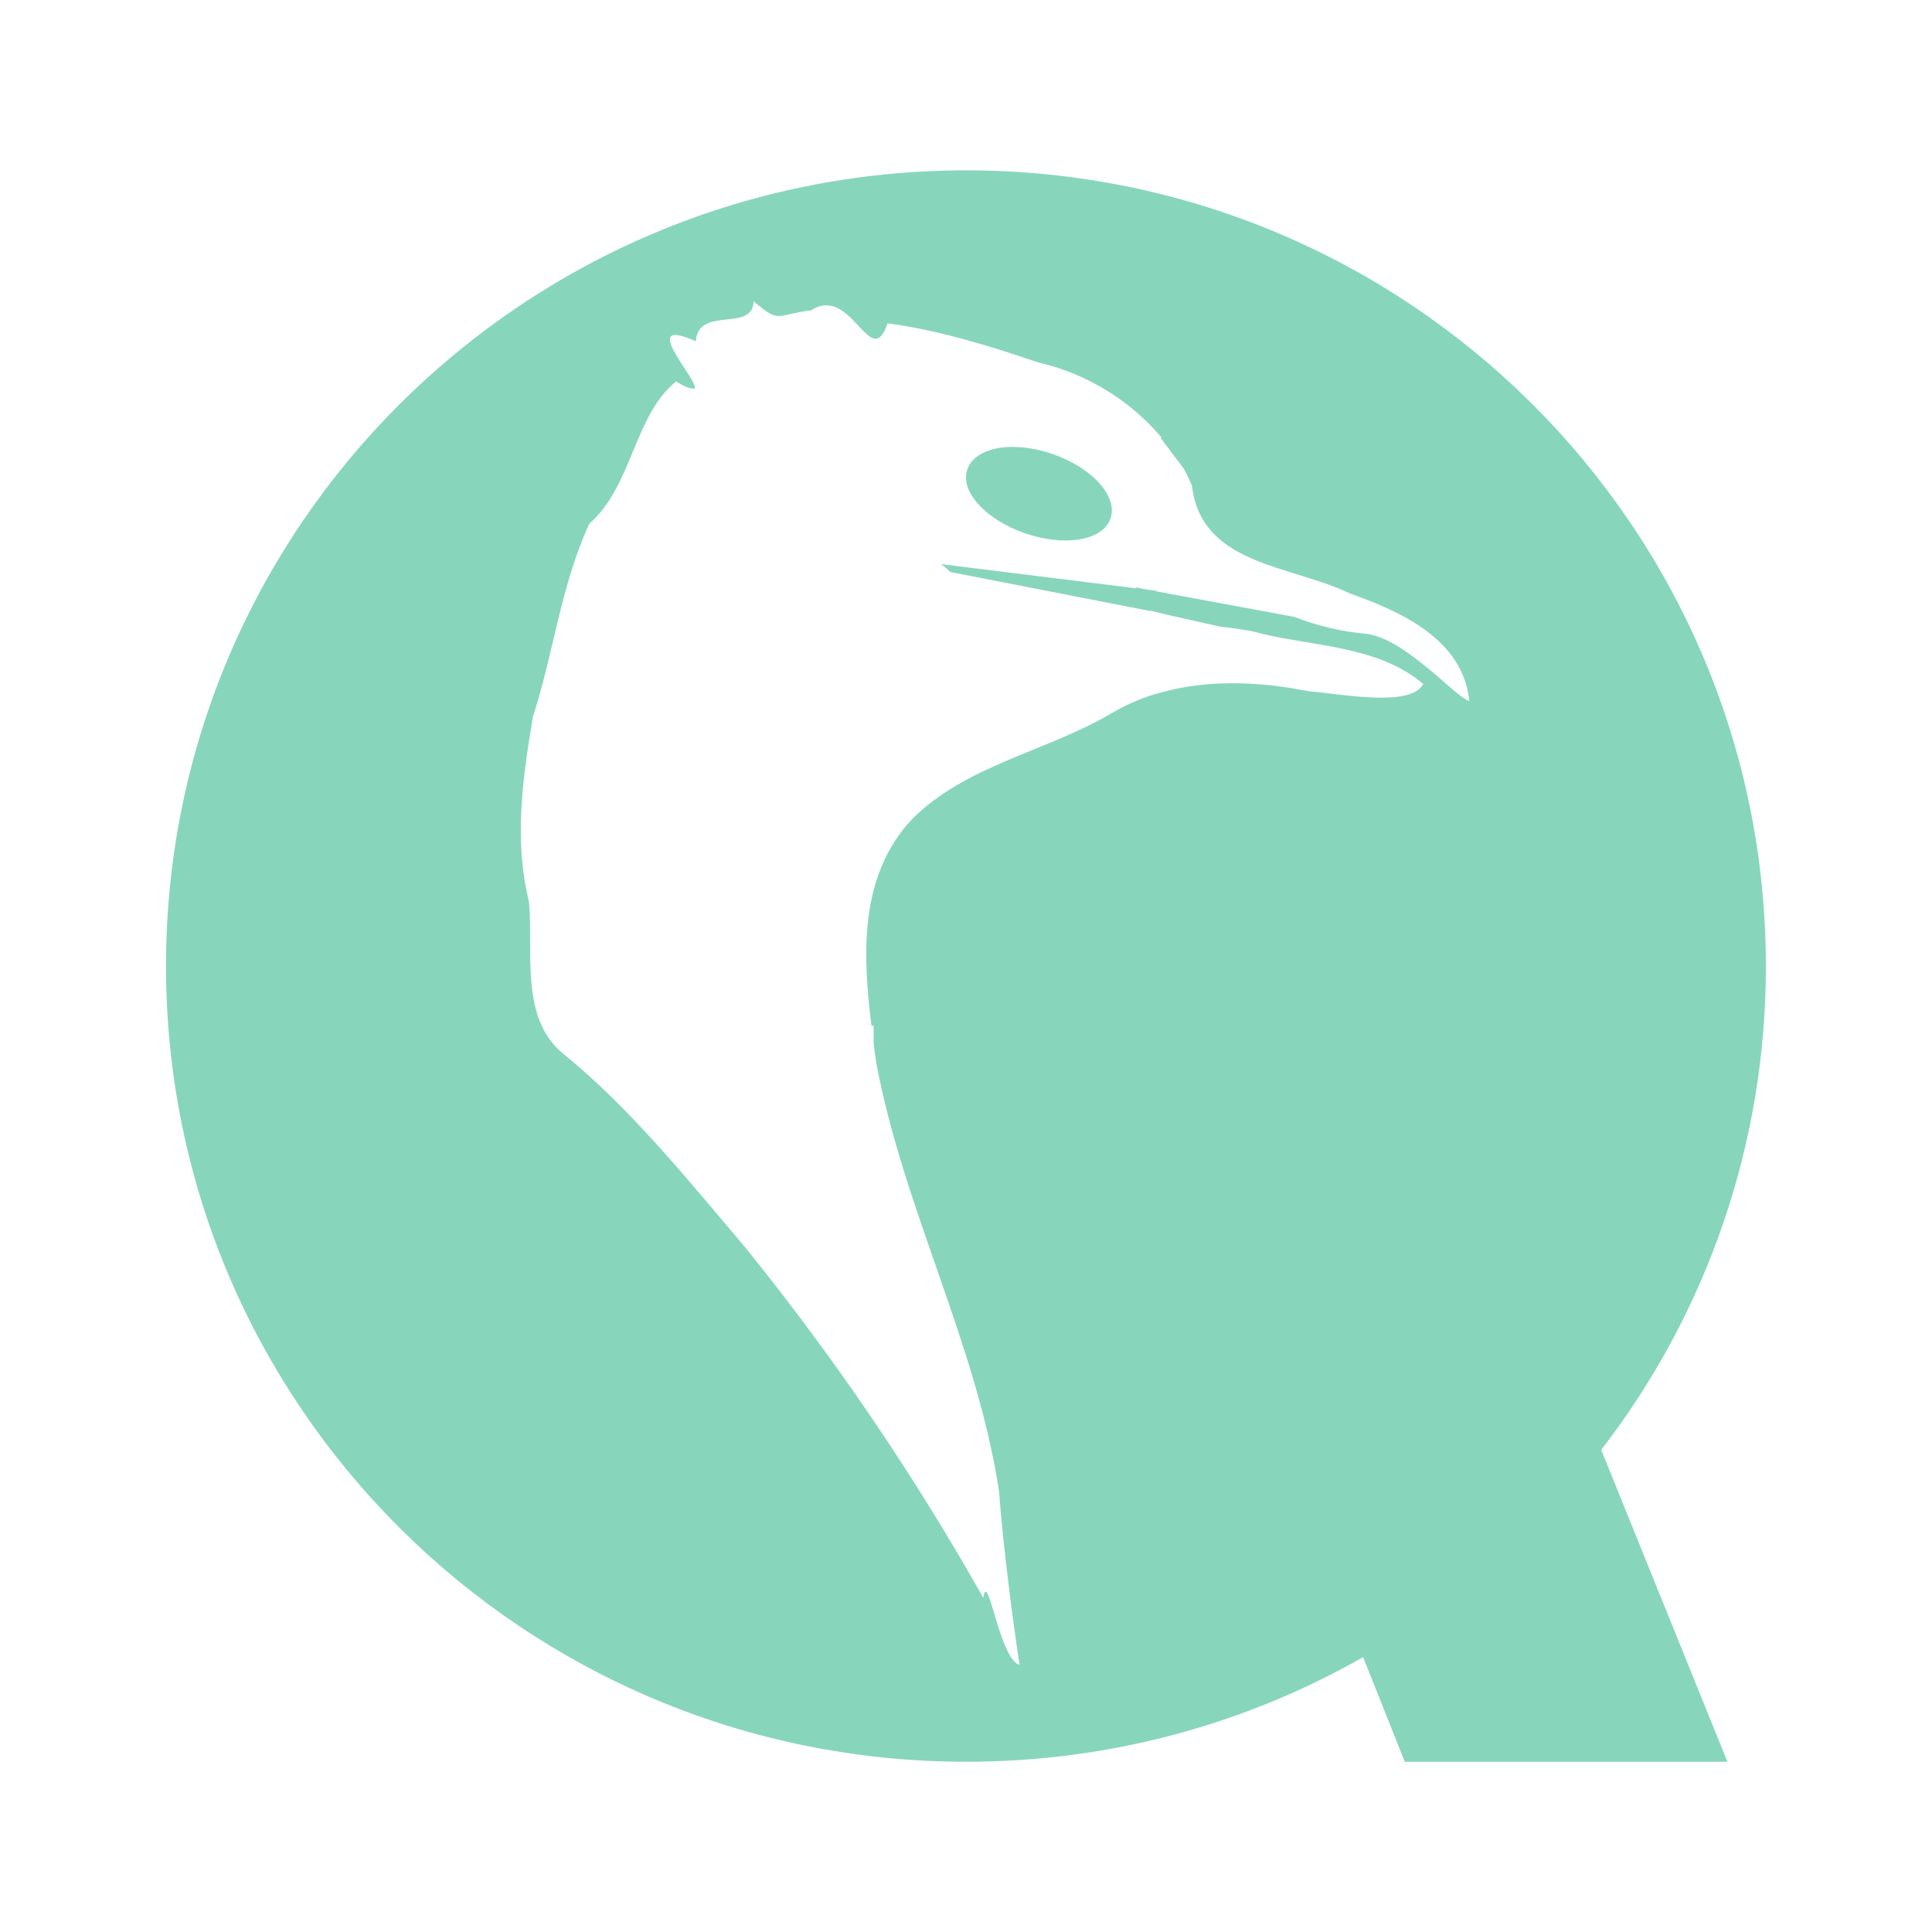
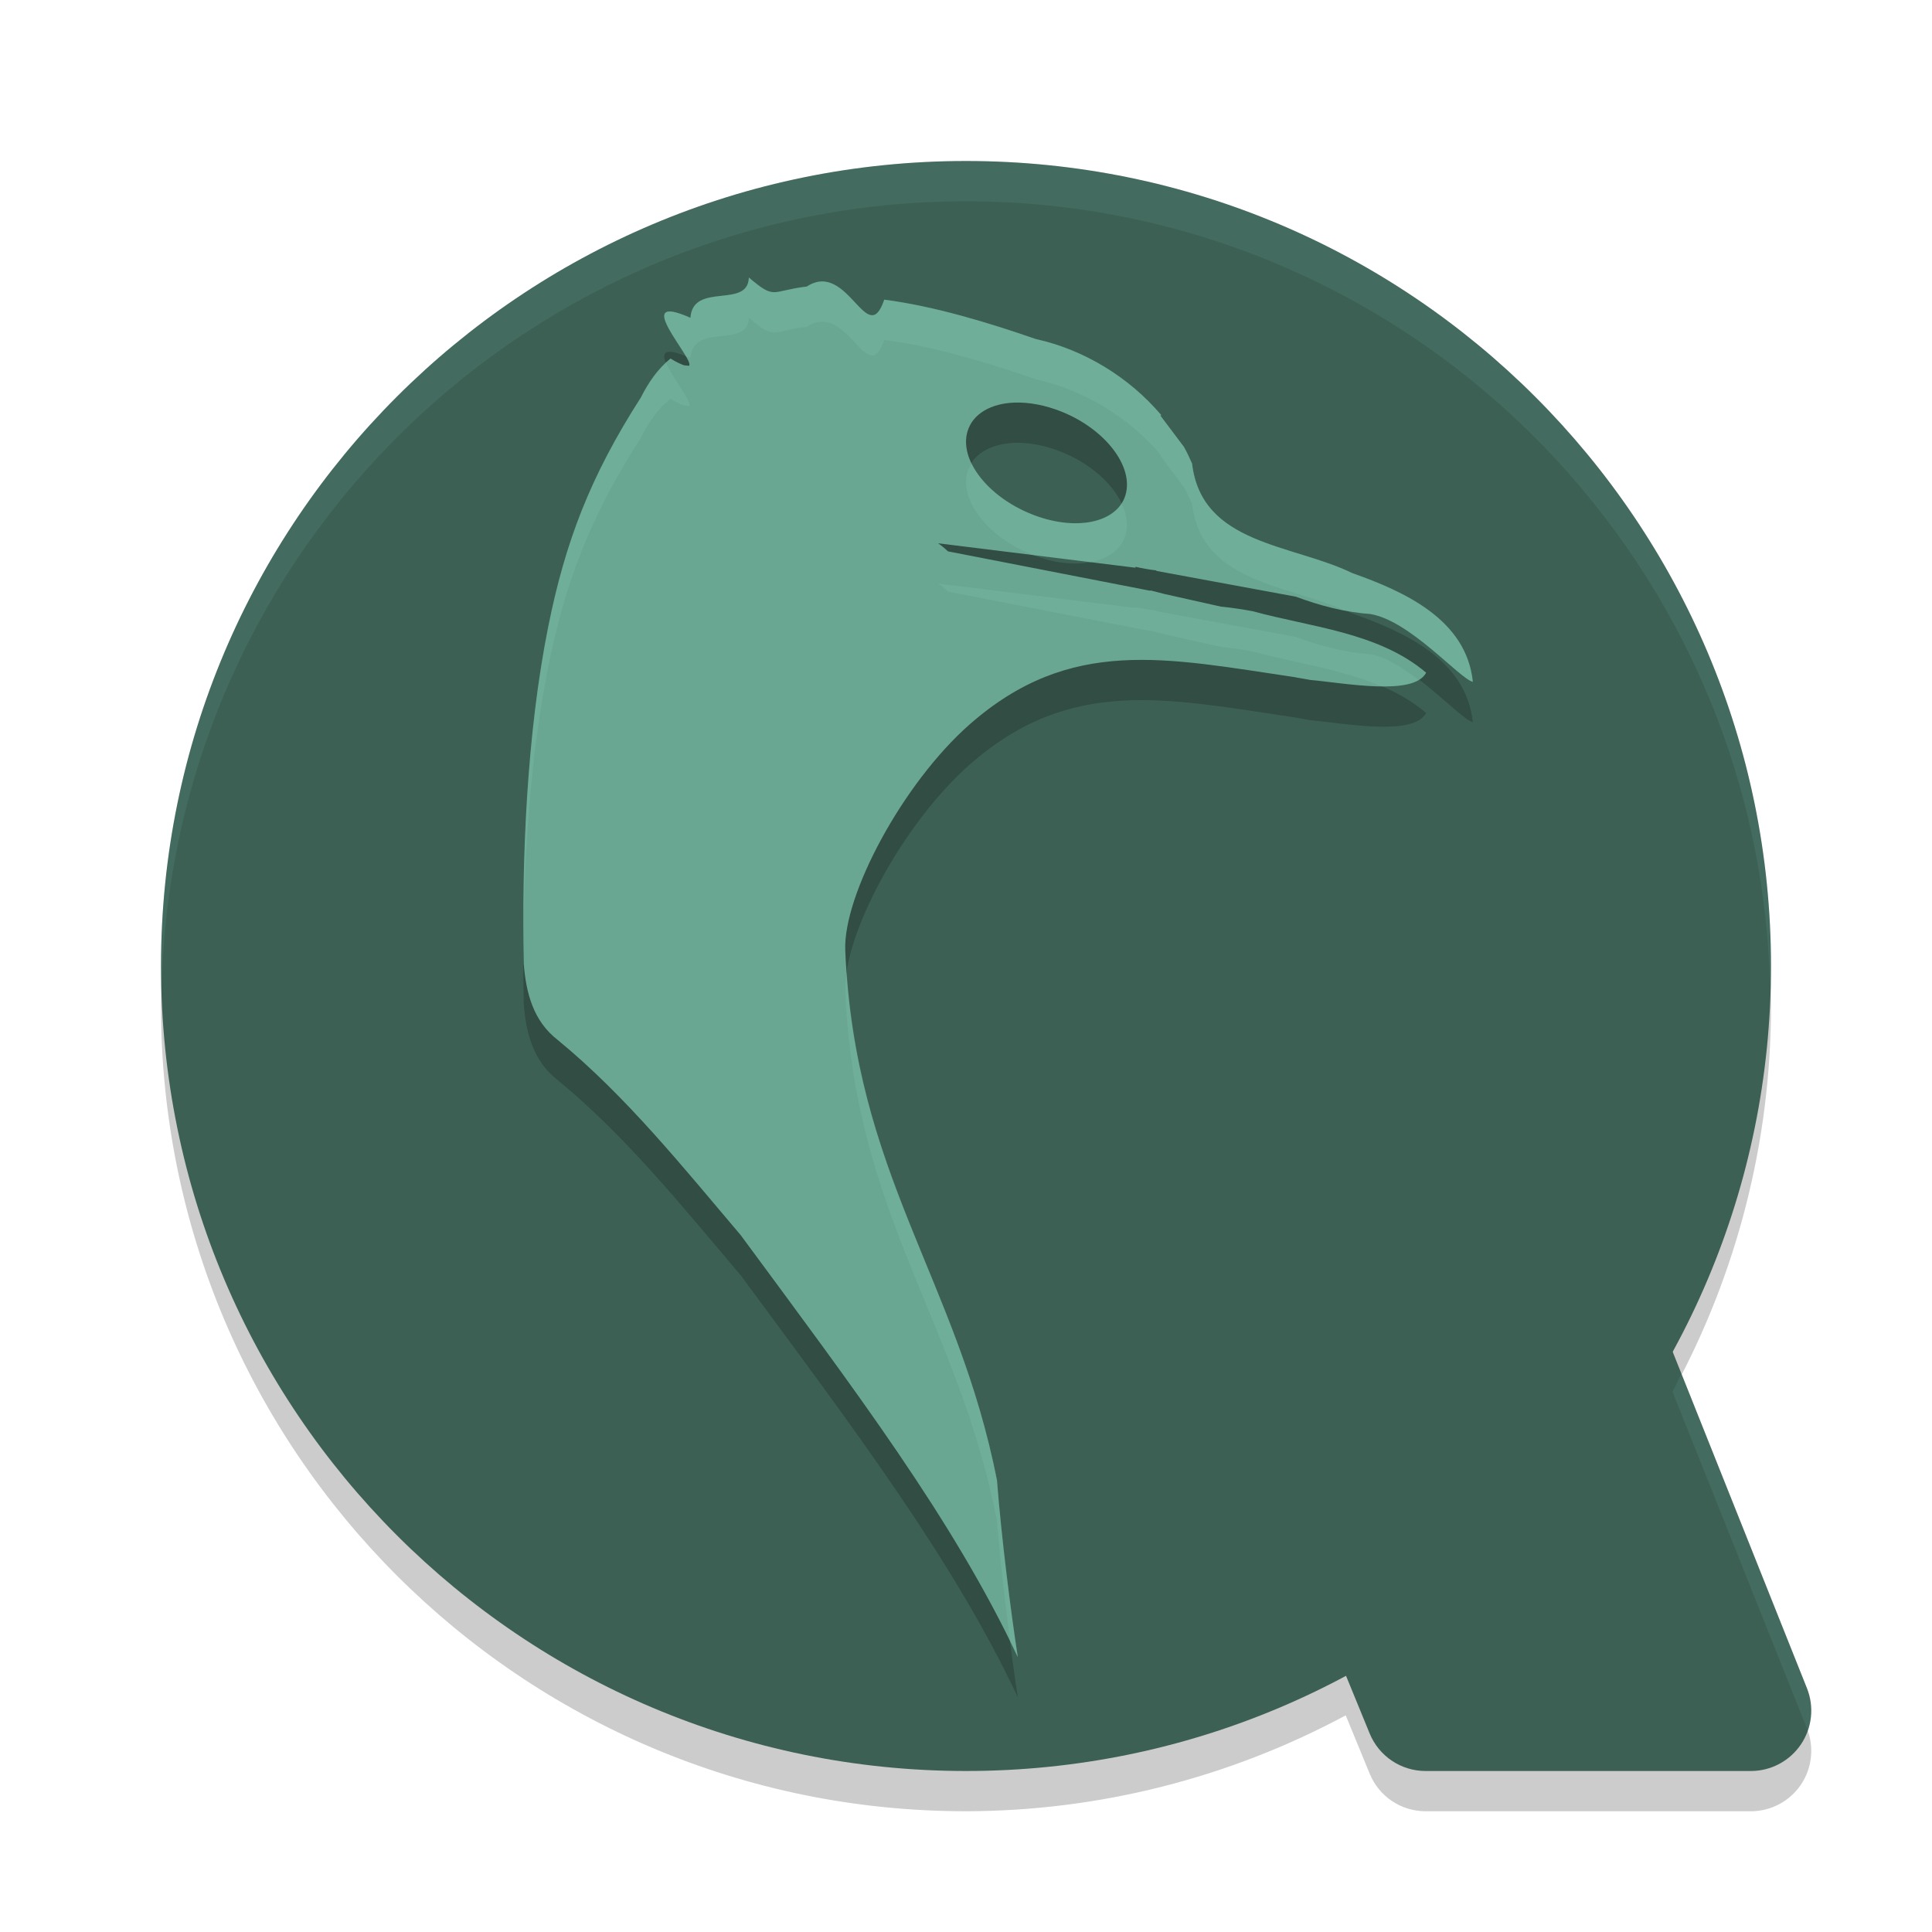
- <svg xmlns="http://www.w3.org/2000/svg" width="64" height="64" version="1.1" viewBox="0 0 16.933 16.933" id="svg7">
-   <defs id="defs2">
-     <style id="current-color-scheme" type="text/css">.ColorScheme-Text {color:#87d6bc} .ColorScheme-Highlight {color:#87d6bc}</style>
-   </defs>
-   <path d="m 8.468,1.493 c -3.872,0 -7.013,3.122 -7.013,6.974 0,3.852 3.141,6.974 7.013,6.974 1.267,0 2.454,-0.333 3.479,-0.917 l 0.365,0.917 h 2.828 l -1.106,-2.734 a 6.921,6.921 0 0 0 1.443,-4.24 c 0,-3.852 -3.138,-6.974 -7.01,-6.974 z m -1.861,1.149 c 0.233,0.198 0.189,0.116 0.502,0.078 0.356,-0.232 0.522,0.55 0.67,0.114 0.437,0.057 0.901,0.199 1.315,0.341 a 2.014,2.014 0 0 1 1.086,0.659 l -0.008,0.004 0.204,0.271 c 0.026,0.047 0.048,0.096 0.07,0.145 0.083,0.704 0.865,0.695 1.389,0.949 0.448,0.159 0.987,0.401 1.043,0.941 -0.113,-0.025 -0.55,-0.538 -0.894,-0.588 a 2.29,2.29 0 0 1 -0.639,-0.149 l -1.208,-0.224 v -0.004 a 1.773,1.773 0 0 1 -0.181,-0.031 v 0.008 l -1.71,-0.212 c 0.028,0.019 0.058,0.045 0.086,0.07 l 1.753,0.342 v -0.004 l 0.122,0.031 0.49,0.11 c 0.097,0.009 0.195,0.025 0.275,0.039 0.5,0.138 1.091,0.113 1.502,0.463 -0.108,0.206 -0.707,0.089 -1.004,0.063 -0.036,-0.007 -0.077,-0.013 -0.113,-0.02 l -0.02,-0.004 c -0.407,-0.066 -0.824,-0.07 -1.216,0.051 h -0.004 a 1.866,1.866 0 0 0 -0.392,0.176 c -0.566,0.329 -1.264,0.448 -1.734,0.921 -0.46,0.495 -0.432,1.176 -0.353,1.808 h 0.019 v 0.161 c 0.008,0.056 0.016,0.111 0.023,0.165 0.24,1.28 0.876,2.454 1.075,3.746 0.038,0.493 0.119,1.129 0.181,1.53 -0.179,-0.053 -0.278,-0.854 -0.318,-0.588 a 22.317,22.317 0 0 0 -2.083,-3.067 c -0.498,-0.587 -0.992,-1.204 -1.585,-1.691 -0.4,-0.308 -0.273,-0.906 -0.314,-1.345 -0.134,-0.541 -0.055,-1.08 0.035,-1.62 0.183,-0.563 0.244,-1.15 0.494,-1.69 0.382,-0.339 0.391,-0.952 0.761,-1.247 0.055,0.034 0.092,0.05 0.117,0.058 l 0.04,0.005 h 0.004 c 0.053,-0.056 -0.519,-0.652 0.012,-0.416 0.02,-0.314 0.499,-0.075 0.506,-0.349 z m 2.248,1.275 c -0.189,0.005 -0.335,0.076 -0.377,0.196 -0.067,0.193 0.16,0.441 0.506,0.561 0.347,0.12 0.682,0.064 0.749,-0.129 0.067,-0.193 -0.159,-0.445 -0.506,-0.565 a 1.076,1.076 0 0 0 -0.372,-0.063 z" id="path5" class="ColorScheme-Text" style="fill:#87d6bc;fill-opacity:1;stroke-width:0.584" />
+ <svg xmlns="http://www.w3.org/2000/svg" width="48" height="48" version="1.1">
+   <path style="opacity:0.2" d="M 24,5 A 20,20 0 0 0 4,25 20,20 0 0 0 24,45 20,20 0 0 0 33.434,42.617 l 0.596,1.451 A 1.5,1.5 0 0 0 35.418,45 H 43.5 a 1.5,1.5 0 0 0 1.393,-2.057 l -3.338,-8.363 A 20,20 0 0 0 44,25 20,20 0 0 0 24,5 Z" />
+   <circle style="fill:#3d6055" cx="24" cy="24" r="20" />
+   <path style="opacity:0.2" d="m 18.605,7.895 c -0.021,0.787 -1.392,0.103 -1.451,1.002 -1.52,-0.677 0.117,1.033 -0.035,1.191 h -0.01 l -0.113,-0.012 c -0.073,-0.026 -0.18,-0.071 -0.338,-0.168 -0.32,0.255 -0.547,0.594 -0.736,0.969 -1.267,1.972 -1.884,3.616 -2.301,5.693 -0.532,2.653 -0.663,5.754 -0.609,8.369 0.057,0.737 0.242,1.433 0.846,1.898 1.702,1.398 3.116,3.165 4.545,4.848 2.813,3.813 5.278,7.065 6.885,10.484 C 25.11,41.021 24.879,39.194 24.77,37.781 23.794,32.804 21.228,30.171 21,24.611 c -0.054,-1.375 1.431,-4.154 3.09,-5.613 2.504,-2.201 4.885,-1.646 8.08,-1.174 0.017,0.003 0.039,0.009 0.057,0.012 0.106,0.018 0.221,0.036 0.326,0.057 0.854,0.076 2.571,0.41 2.879,-0.18 -1.178,-1.003 -2.873,-1.133 -4.307,-1.527 -0.227,-0.041 -0.51,-0.087 -0.789,-0.113 l -1.404,-0.314 -0.35,-0.09 v 0.01 l -5.027,-0.979 c -0.08,-0.073 -0.168,-0.146 -0.248,-0.201 l 4.904,0.607 v -0.023 c 0.173,0.039 0.344,0.07 0.518,0.09 v 0.012 l 3.465,0.641 c 0.598,0.223 1.236,0.39 1.834,0.428 0.987,0.144 2.241,1.617 2.564,1.688 -0.159,-1.55 -1.707,-2.244 -2.992,-2.699 -1.501,-0.73 -3.745,-0.704 -3.982,-2.723 C 29.554,12.377 29.491,12.237 29.414,12.102 l -0.584,-0.775 0.021,-0.012 C 28.053,10.373 26.93,9.686 25.736,9.424 24.552,9.015 23.222,8.608 21.969,8.445 21.544,9.697 21.067,7.454 20.045,8.119 19.149,8.225 19.273,8.462 18.605,7.895 Z m 6.609,3.107 c 0.354,-0.011 0.759,0.064 1.166,0.229 1.085,0.438 1.79,1.362 1.582,2.066 -0.208,0.705 -1.259,0.913 -2.344,0.475 -1.085,-0.438 -1.79,-1.348 -1.582,-2.053 0.13,-0.44 0.587,-0.699 1.178,-0.717 z" />
+   <path style="fill:#6aa793" d="M 18.605 6.895 C 18.585 7.681 17.214 6.997 17.154 7.896 C 15.634 7.22 17.271 8.929 17.119 9.088 L 17.109 9.088 L 16.996 9.076 C 16.923 9.05 16.816 9.005 16.658 8.908 C 16.338 9.164 16.111 9.502 15.922 9.877 C 14.654 11.849 14.038 13.493 13.621 15.57 C 13.089 18.223 12.958 21.324 13.012 23.939 C 13.069 24.677 13.253 25.372 13.857 25.838 C 15.559 27.236 16.974 29.003 18.402 30.686 C 21.215 34.499 23.681 37.751 25.287 41.17 C 25.11 40.021 24.879 38.194 24.77 36.781 C 23.794 31.804 21.228 29.171 21 23.611 C 20.946 22.236 22.431 19.457 24.09 17.998 C 26.594 15.797 28.975 16.352 32.17 16.824 C 32.187 16.827 32.209 16.833 32.227 16.836 C 32.333 16.854 32.447 16.872 32.553 16.893 C 33.406 16.969 35.124 17.302 35.432 16.713 C 34.254 15.71 32.559 15.58 31.125 15.186 C 30.898 15.144 30.615 15.098 30.336 15.072 L 28.932 14.758 L 28.582 14.668 L 28.582 14.678 L 23.555 13.699 C 23.475 13.626 23.387 13.553 23.307 13.498 L 28.211 14.105 L 28.211 14.082 C 28.384 14.121 28.555 14.152 28.729 14.172 L 28.729 14.184 L 32.193 14.824 C 32.791 15.047 33.429 15.215 34.027 15.252 C 35.015 15.396 36.268 16.869 36.592 16.939 C 36.433 15.389 34.885 14.695 33.6 14.24 C 32.098 13.51 29.855 13.536 29.617 11.518 C 29.554 11.377 29.491 11.237 29.414 11.102 L 28.83 10.326 L 28.852 10.314 C 28.053 9.372 26.93 8.686 25.736 8.424 C 24.552 8.015 23.222 7.608 21.969 7.445 C 21.544 8.697 21.067 6.453 20.045 7.119 C 19.149 7.225 19.273 7.462 18.605 6.895 z M 25.215 10.002 C 25.569 9.991 25.974 10.066 26.381 10.23 C 27.466 10.669 28.171 11.592 27.963 12.297 C 27.755 13.002 26.704 13.21 25.619 12.771 C 24.534 12.333 23.829 11.424 24.037 10.719 C 24.167 10.278 24.625 10.02 25.215 10.002 z" />
+   <path style="fill:#3d6055" d="m 30.5,29 a 1.5,1.5 0 0 0 -1.389,2.068 l 4.918,12 A 1.5,1.5 0 0 0 35.418,44 h 8.082 a 1.5,1.5 0 0 0 1.393,-2.057 l -4.789,-12 A 1.5,1.5 0 0 0 38.711,29 Z" />
+   <path style="fill:#80cbb3;opacity:0.1" d="M 24 4 A 20 20 0 0 0 4 24 A 20 20 0 0 0 4.021 24.418 A 20 20 0 0 1 24 5 A 20 20 0 0 1 43.975 24.498 A 20 20 0 0 0 44 24 A 20 20 0 0 0 24 4 z M 41.773 34.127 A 20 20 0 0 1 41.555 34.58 L 44.893 42.943 A 1.5 1.5 0 0 1 44.912 43 A 1.5 1.5 0 0 0 44.893 41.943 L 41.773 34.127 z" />
+   <path style="fill:#80cbb3;opacity:0.2" d="M 18.605 6.895 C 18.585 7.681 17.214 6.997 17.154 7.896 C 15.914 7.344 16.764 8.371 17.041 8.857 C 17.084 8.875 17.104 8.874 17.154 8.896 C 17.214 7.997 18.585 8.681 18.605 7.895 C 19.273 8.462 19.149 8.225 20.045 8.119 C 21.067 7.453 21.544 9.697 21.969 8.445 C 23.222 8.608 24.552 9.015 25.736 9.424 C 26.93 9.686 28.053 10.372 28.852 11.314 L 28.83 11.326 L 29.414 12.102 C 29.491 12.237 29.554 12.377 29.617 12.518 C 29.844 14.443 31.889 14.515 33.381 15.15 C 33.598 15.193 33.817 15.239 34.027 15.252 C 35.015 15.396 36.268 16.869 36.592 16.939 C 36.433 15.389 34.885 14.695 33.6 14.24 C 32.098 13.51 29.855 13.536 29.617 11.518 C 29.554 11.377 29.491 11.237 29.414 11.102 L 28.83 10.326 L 28.852 10.314 C 28.053 9.372 26.93 8.686 25.736 8.424 C 24.552 8.015 23.222 7.608 21.969 7.445 C 21.544 8.697 21.067 6.453 20.045 7.119 C 19.149 7.225 19.273 7.462 18.605 6.895 z M 16.553 9.02 C 16.293 9.26 16.087 9.55 15.922 9.877 C 14.654 11.849 14.038 13.493 13.621 15.57 C 13.158 17.878 13.008 20.508 13.01 22.879 C 13.05 20.786 13.223 18.553 13.621 16.57 C 14.038 14.493 14.654 12.849 15.922 10.877 C 16.111 10.502 16.338 10.164 16.658 9.908 C 16.816 10.005 16.923 10.05 16.996 10.076 L 17.109 10.088 L 17.119 10.088 C 17.208 9.996 16.702 9.386 16.553 9.02 z M 24.143 11.52 C 24.103 11.583 24.059 11.644 24.037 11.719 C 23.829 12.424 24.534 13.333 25.619 13.771 C 25.64 13.78 25.661 13.785 25.682 13.793 L 27.088 13.967 C 27.527 13.886 27.856 13.657 27.963 13.297 C 28.036 13.05 27.992 12.776 27.863 12.506 C 27.523 13.036 26.586 13.162 25.619 12.771 C 24.921 12.489 24.384 12.012 24.143 11.52 z M 23.307 14.498 C 23.387 14.553 23.475 14.626 23.555 14.699 L 28.582 15.678 L 28.582 15.668 L 28.932 15.758 L 30.336 16.072 C 30.615 16.098 30.898 16.144 31.125 16.186 C 32.154 16.468 33.314 16.62 34.324 17.051 C 34.7 17.055 35.037 17.019 35.248 16.895 C 34.846 16.589 34.42 16.309 34.027 16.252 C 33.429 16.215 32.791 16.047 32.193 15.824 L 28.729 15.184 L 28.729 15.172 C 28.555 15.152 28.384 15.121 28.211 15.082 L 28.211 15.105 L 23.307 14.498 z M 21.037 24.168 C 21.015 24.324 20.995 24.479 21 24.611 C 21.228 30.171 23.794 32.804 24.77 37.781 C 24.844 38.733 24.971 39.809 25.102 40.803 C 25.162 40.925 25.229 41.047 25.287 41.17 C 25.11 40.021 24.879 38.194 24.77 36.781 C 23.828 31.975 21.409 29.348 21.037 24.168 z" />
</svg>
